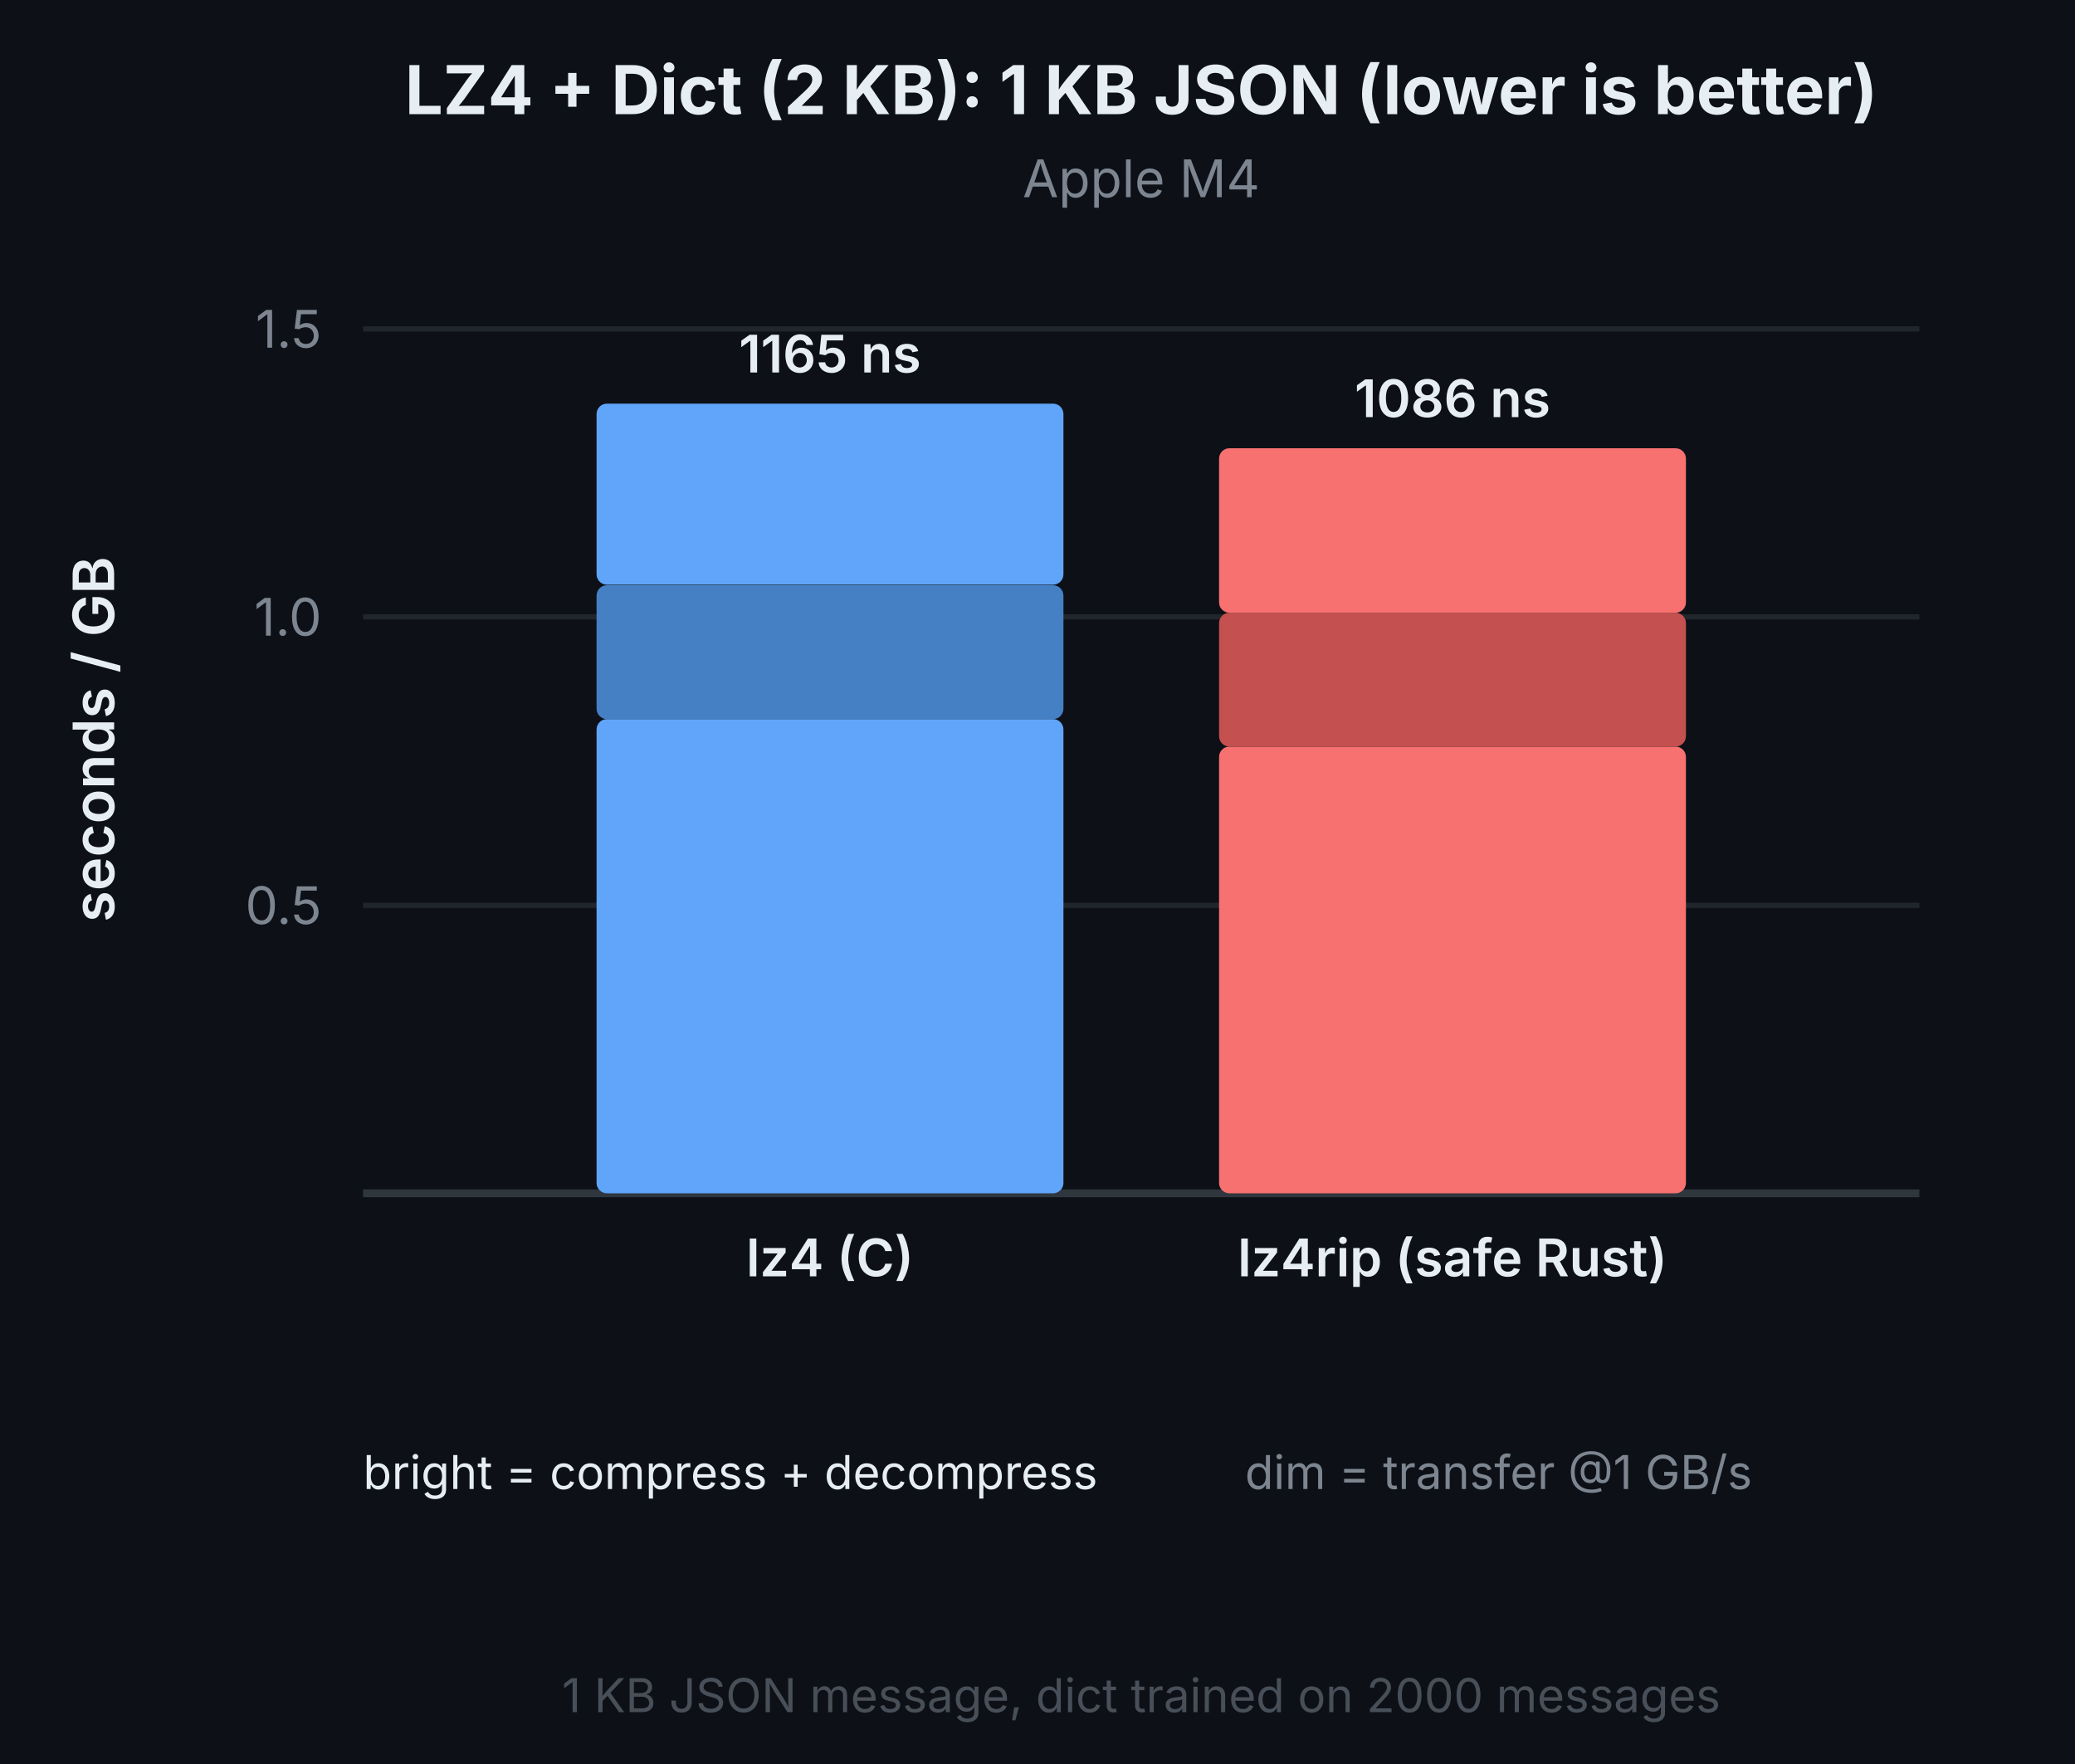
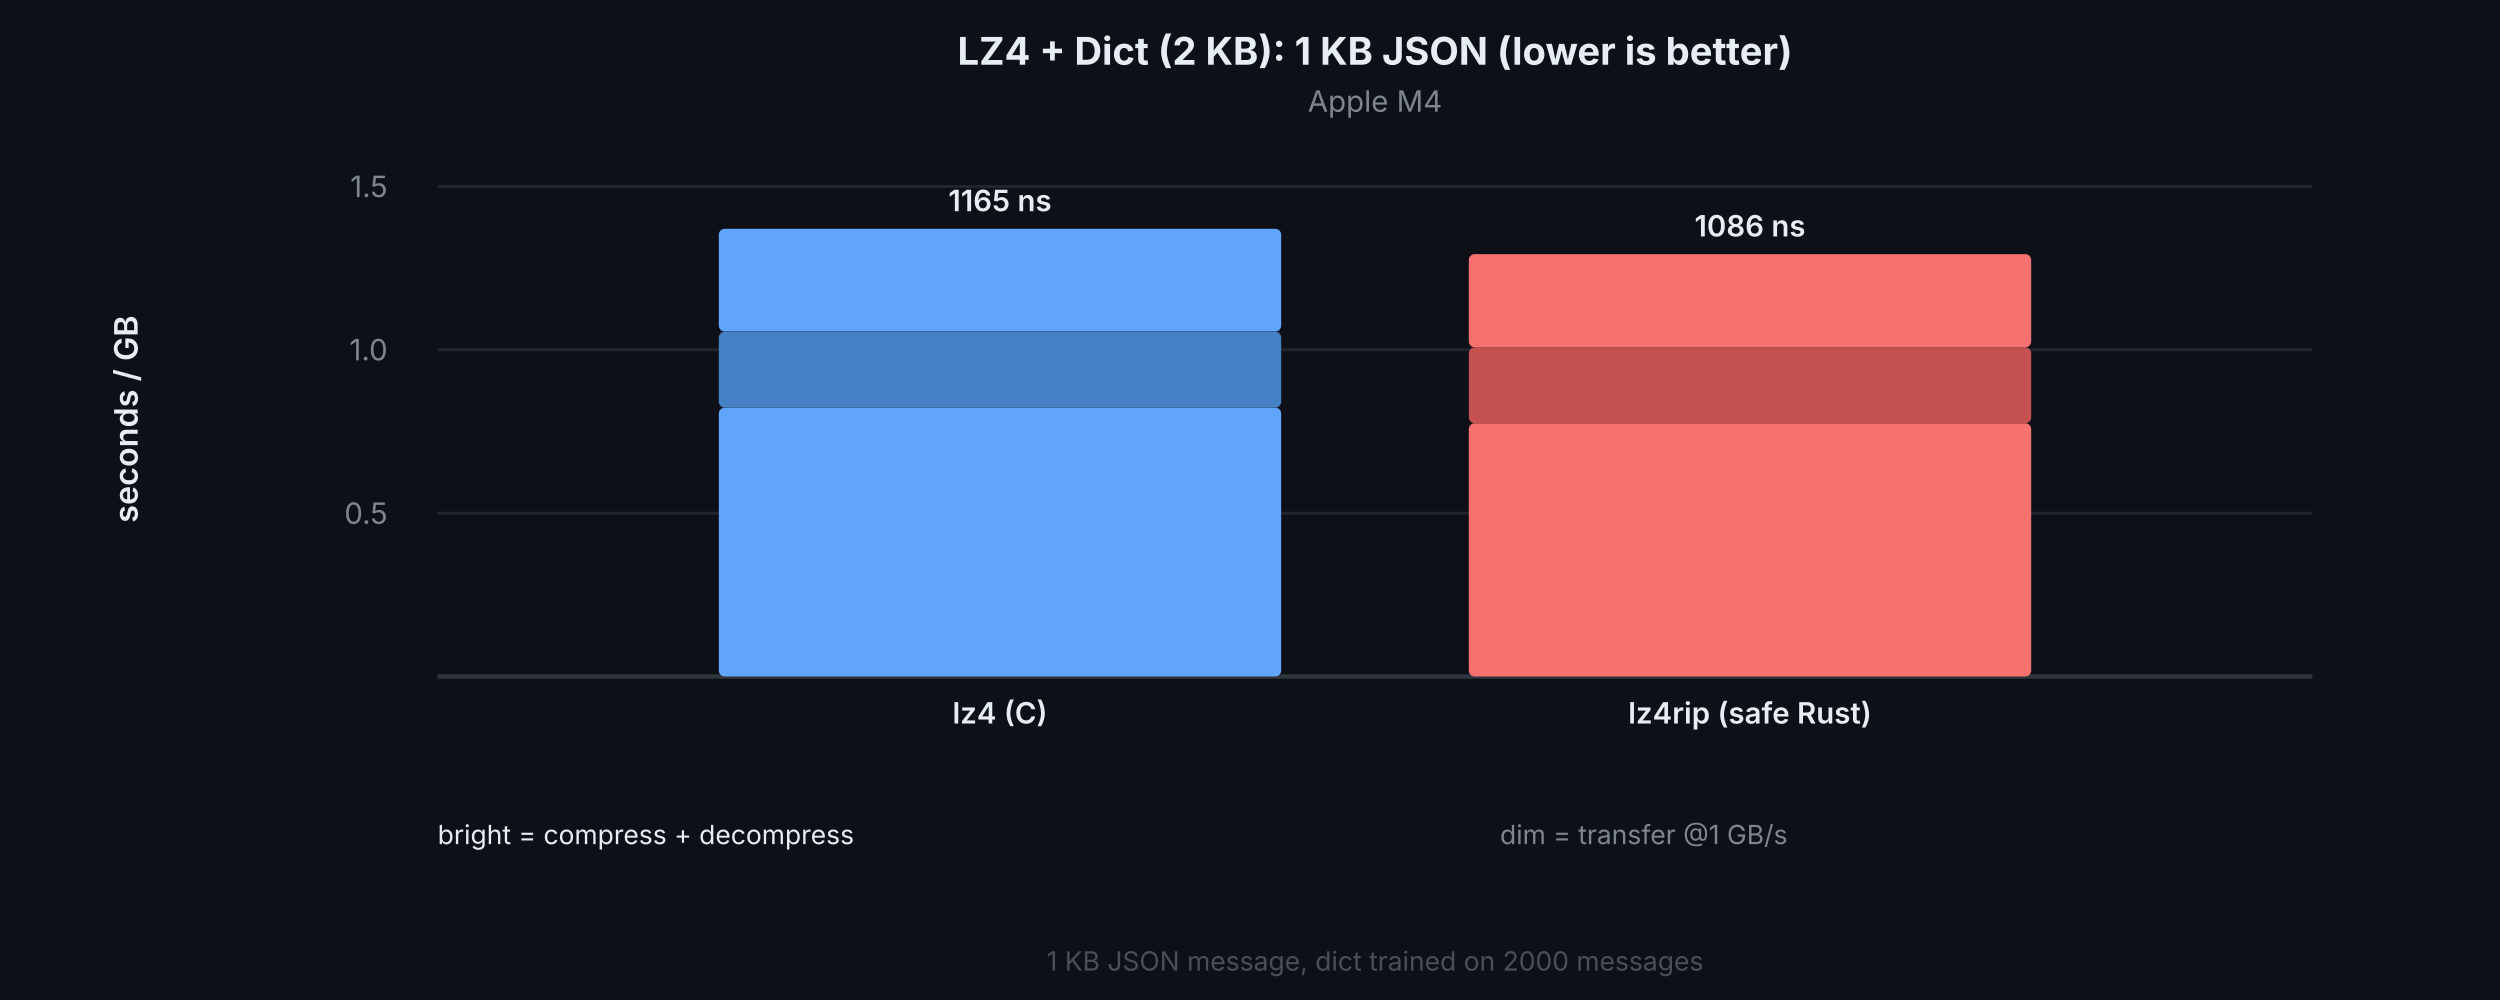
- <svg xmlns="http://www.w3.org/2000/svg" viewBox="0 0 400 340" font-family="system-ui, -apple-system, sans-serif">
-   <rect width="400" height="340" fill="#0d1117" />
-   <text x="220.0" y="22" text-anchor="middle" fill="#e6edf3" font-size="13" font-weight="700">LZ4 + Dict (2 KB): 1 KB JSON (lower is better)</text>
-   <text x="220.0" y="38" text-anchor="middle" fill="#7d8590" font-size="10">Apple M4</text>
-   <line x1="70" y1="174.5" x2="370" y2="174.5" stroke="#21262d" stroke-width="1" />
-   <text x="62" y="174.5" text-anchor="end" dominant-baseline="middle" fill="#7d8590" font-size="10">0.5</text>
-   <line x1="70" y1="118.9" x2="370" y2="118.9" stroke="#21262d" stroke-width="1" />
-   <text x="62" y="118.9" text-anchor="end" dominant-baseline="middle" fill="#7d8590" font-size="10">1.0</text>
-   <line x1="70" y1="63.4" x2="370" y2="63.4" stroke="#21262d" stroke-width="1" />
-   <text x="62" y="63.4" text-anchor="end" dominant-baseline="middle" fill="#7d8590" font-size="10">1.5</text>
-   <line x1="70" y1="230" x2="370" y2="230" stroke="#30363d" stroke-width="1.5" />
-   <text x="22" y="142.5" text-anchor="middle" fill="#e6edf3" font-size="11" font-weight="600" transform="rotate(-90,22,142.5)">seconds / GB</text>
-   <rect x="115.0" y="138.6" width="90.0" height="91.4" fill="#60a5fa" rx="2" />
-   <rect x="115.0" y="112.8" width="90.0" height="25.8" fill="#4680c4" rx="2" />
-   <rect x="115.0" y="77.8" width="90.0" height="34.9" fill="#60a5fa" rx="2" />
-   <text x="160.0" y="71.8" text-anchor="middle" fill="#e6edf3" font-size="10" font-weight="600">1165 ns</text>
-   <rect x="235.0" y="143.9" width="90.0" height="86.1" fill="#f87171" rx="2" />
-   <rect x="235.0" y="118.1" width="90.0" height="25.8" fill="#c45050" rx="2" />
-   <rect x="235.0" y="86.4" width="90.0" height="31.7" fill="#f87171" rx="2" />
-   <text x="280.0" y="80.4" text-anchor="middle" fill="#e6edf3" font-size="10" font-weight="600">1086 ns</text>
-   <text x="160.0" y="246" text-anchor="middle" fill="#e6edf3" font-size="10" font-weight="600">lz4 (C)</text>
-   <text x="280.0" y="246" text-anchor="middle" fill="#e6edf3" font-size="10" font-weight="600">lz4rip (safe Rust)</text>
-   <text x="70" y="287" fill="#e6edf3" font-size="9">bright = compress + decompress</text>
-   <text x="240" y="287" fill="#7d8590" font-size="9">dim = transfer @1 GB/s</text>
-   <text x="220.0" y="330" text-anchor="middle" fill="#484f58" font-size="9">1 KB JSON message, dict trained on 2000 messages</text>
+ <svg xmlns="http://www.w3.org/2000/svg" viewBox="0 0 850 340" font-family="system-ui, -apple-system, sans-serif">
+   <rect width="850" height="340" fill="#0d1117" />
+   <text x="467.5" y="22" text-anchor="middle" fill="#e6edf3" font-size="13" font-weight="700">LZ4 + Dict (2 KB): 1 KB JSON (lower is better)</text>
+   <text x="467.5" y="38" text-anchor="middle" fill="#7d8590" font-size="10">Apple M4</text>
+   <line x1="148.8" y1="174.5" x2="786.2" y2="174.5" stroke="#21262d" stroke-width="1" />
+   <text x="131.8" y="174.5" text-anchor="end" dominant-baseline="middle" fill="#7d8590" font-size="10">0.5</text>
+   <line x1="148.8" y1="118.9" x2="786.2" y2="118.9" stroke="#21262d" stroke-width="1" />
+   <text x="131.8" y="118.9" text-anchor="end" dominant-baseline="middle" fill="#7d8590" font-size="10">1.0</text>
+   <line x1="148.8" y1="63.4" x2="786.2" y2="63.4" stroke="#21262d" stroke-width="1" />
+   <text x="131.8" y="63.4" text-anchor="end" dominant-baseline="middle" fill="#7d8590" font-size="10">1.5</text>
+   <line x1="148.8" y1="230" x2="786.2" y2="230" stroke="#30363d" stroke-width="1.5" />
+   <text x="46.8" y="142.5" text-anchor="middle" fill="#e6edf3" font-size="11" font-weight="600" transform="rotate(-90,46.8,142.5)">seconds / GB</text>
+   <rect x="244.4" y="138.6" width="191.2" height="91.4" fill="#60a5fa" rx="2" />
+   <rect x="244.4" y="112.8" width="191.2" height="25.8" fill="#4680c4" rx="2" />
+   <rect x="244.4" y="77.8" width="191.2" height="34.9" fill="#60a5fa" rx="2" />
+   <text x="340.0" y="71.8" text-anchor="middle" fill="#e6edf3" font-size="10" font-weight="600">1165 ns</text>
+   <rect x="499.4" y="143.9" width="191.2" height="86.1" fill="#f87171" rx="2" />
+   <rect x="499.4" y="118.1" width="191.2" height="25.8" fill="#c45050" rx="2" />
+   <rect x="499.4" y="86.4" width="191.2" height="31.7" fill="#f87171" rx="2" />
+   <text x="595.0" y="80.4" text-anchor="middle" fill="#e6edf3" font-size="10" font-weight="600">1086 ns</text>
+   <text x="340.0" y="246" text-anchor="middle" fill="#e6edf3" font-size="10" font-weight="600">lz4 (C)</text>
+   <text x="595.0" y="246" text-anchor="middle" fill="#e6edf3" font-size="10" font-weight="600">lz4rip (safe Rust)</text>
+   <text x="148.8" y="287" fill="#e6edf3" font-size="9">bright = compress + decompress</text>
+   <text x="510.0" y="287" fill="#7d8590" font-size="9">dim = transfer @1 GB/s</text>
+   <text x="467.5" y="330" text-anchor="middle" fill="#484f58" font-size="9">1 KB JSON message, dict trained on 2000 messages</text>
</svg>
